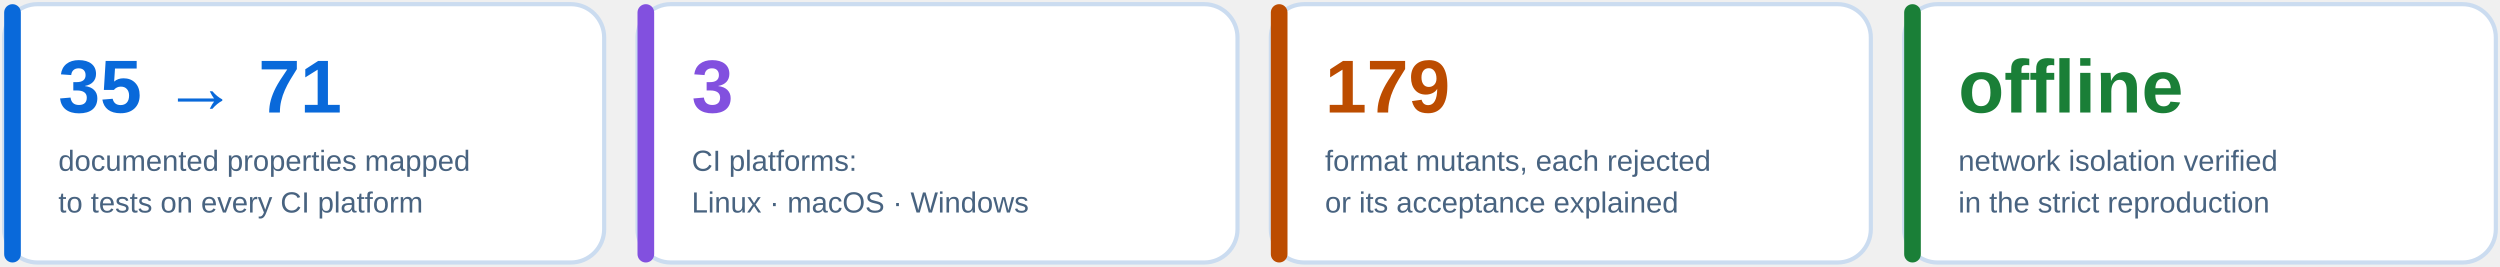
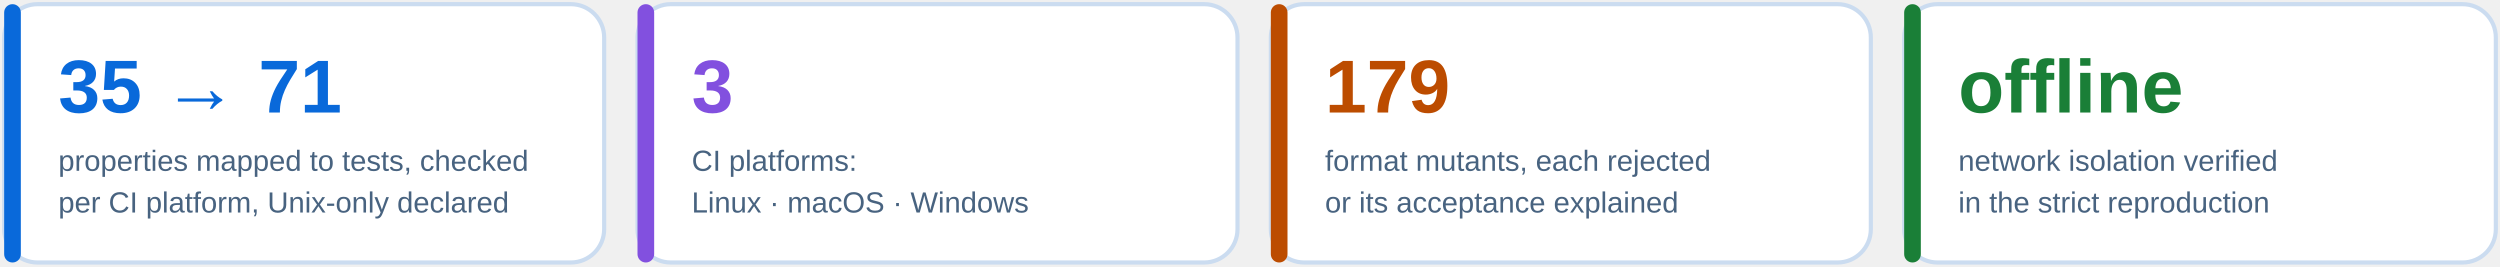
<svg xmlns="http://www.w3.org/2000/svg" width="1200" height="128" viewBox="0 0 1200 128" role="img" aria-labelledby="t d">
  <style>
text{font-family:Arial,Helvetica,sans-serif}
.num{font-size:36px;font-weight:800}
.lab{font-size:14px;fill:#486380}
.tile{fill:#ffffff;stroke:#cbdcf0;stroke-width:2}
.t1,.t2,.t3,.t4{animation:rise 1.2s ease-out both;transform-box:fill-box}
.t2{animation-delay:.25s}.t3{animation-delay:.5s}.t4{animation-delay:.75s}
@keyframes rise{from{opacity:0;transform:translateY(14px)}to{opacity:1;transform:none}}
@media (prefers-reduced-motion:reduce){.t1,.t2,.t3,.t4{animation:none}}
</style>
  <g class="t1">
    <rect class="tile" x="2" y="2" width="288" height="124" rx="16" />
    <rect x="2" y="2" width="8" height="124" rx="4" fill="#0969da" />
    <text class="num" x="28" y="54" fill="#0969da">35 → 71</text>
-     <text class="lab" x="28" y="82">documented properties mapped</text>
-     <text class="lab" x="28" y="102">to tests on every CI platform</text>
+     <text class="lab" x="28" y="82">properties mapped to tests, checked</text>
+     <text class="lab" x="28" y="102">per CI platform, Unix-only declared</text>
  </g>
  <g class="t2">
    <rect class="tile" x="306" y="2" width="288" height="124" rx="16" />
    <rect x="306" y="2" width="8" height="124" rx="4" fill="#8250df" />
    <text class="num" x="332" y="54" fill="#8250df">3</text>
    <text class="lab" x="332" y="82">CI platforms:</text>
    <text class="lab" x="332" y="102">Linux · macOS · Windows</text>
  </g>
  <g class="t3">
    <rect class="tile" x="610" y="2" width="288" height="124" rx="16" />
    <rect x="610" y="2" width="8" height="124" rx="4" fill="#bc4c00" />
    <text class="num" x="636" y="54" fill="#bc4c00">179</text>
    <text class="lab" x="636" y="82">format mutants, each rejected</text>
    <text class="lab" x="636" y="102">or its acceptance explained</text>
  </g>
  <g class="t4">
    <rect class="tile" x="914" y="2" width="284" height="124" rx="16" />
    <rect x="914" y="2" width="8" height="124" rx="4" fill="#1a7f37" />
    <text class="num" x="940" y="54" fill="#1a7f37">offline</text>
    <text class="lab" x="940" y="82">network isolation verified</text>
    <text class="lab" x="940" y="102">in the strict reproduction</text>
  </g>
</svg>
